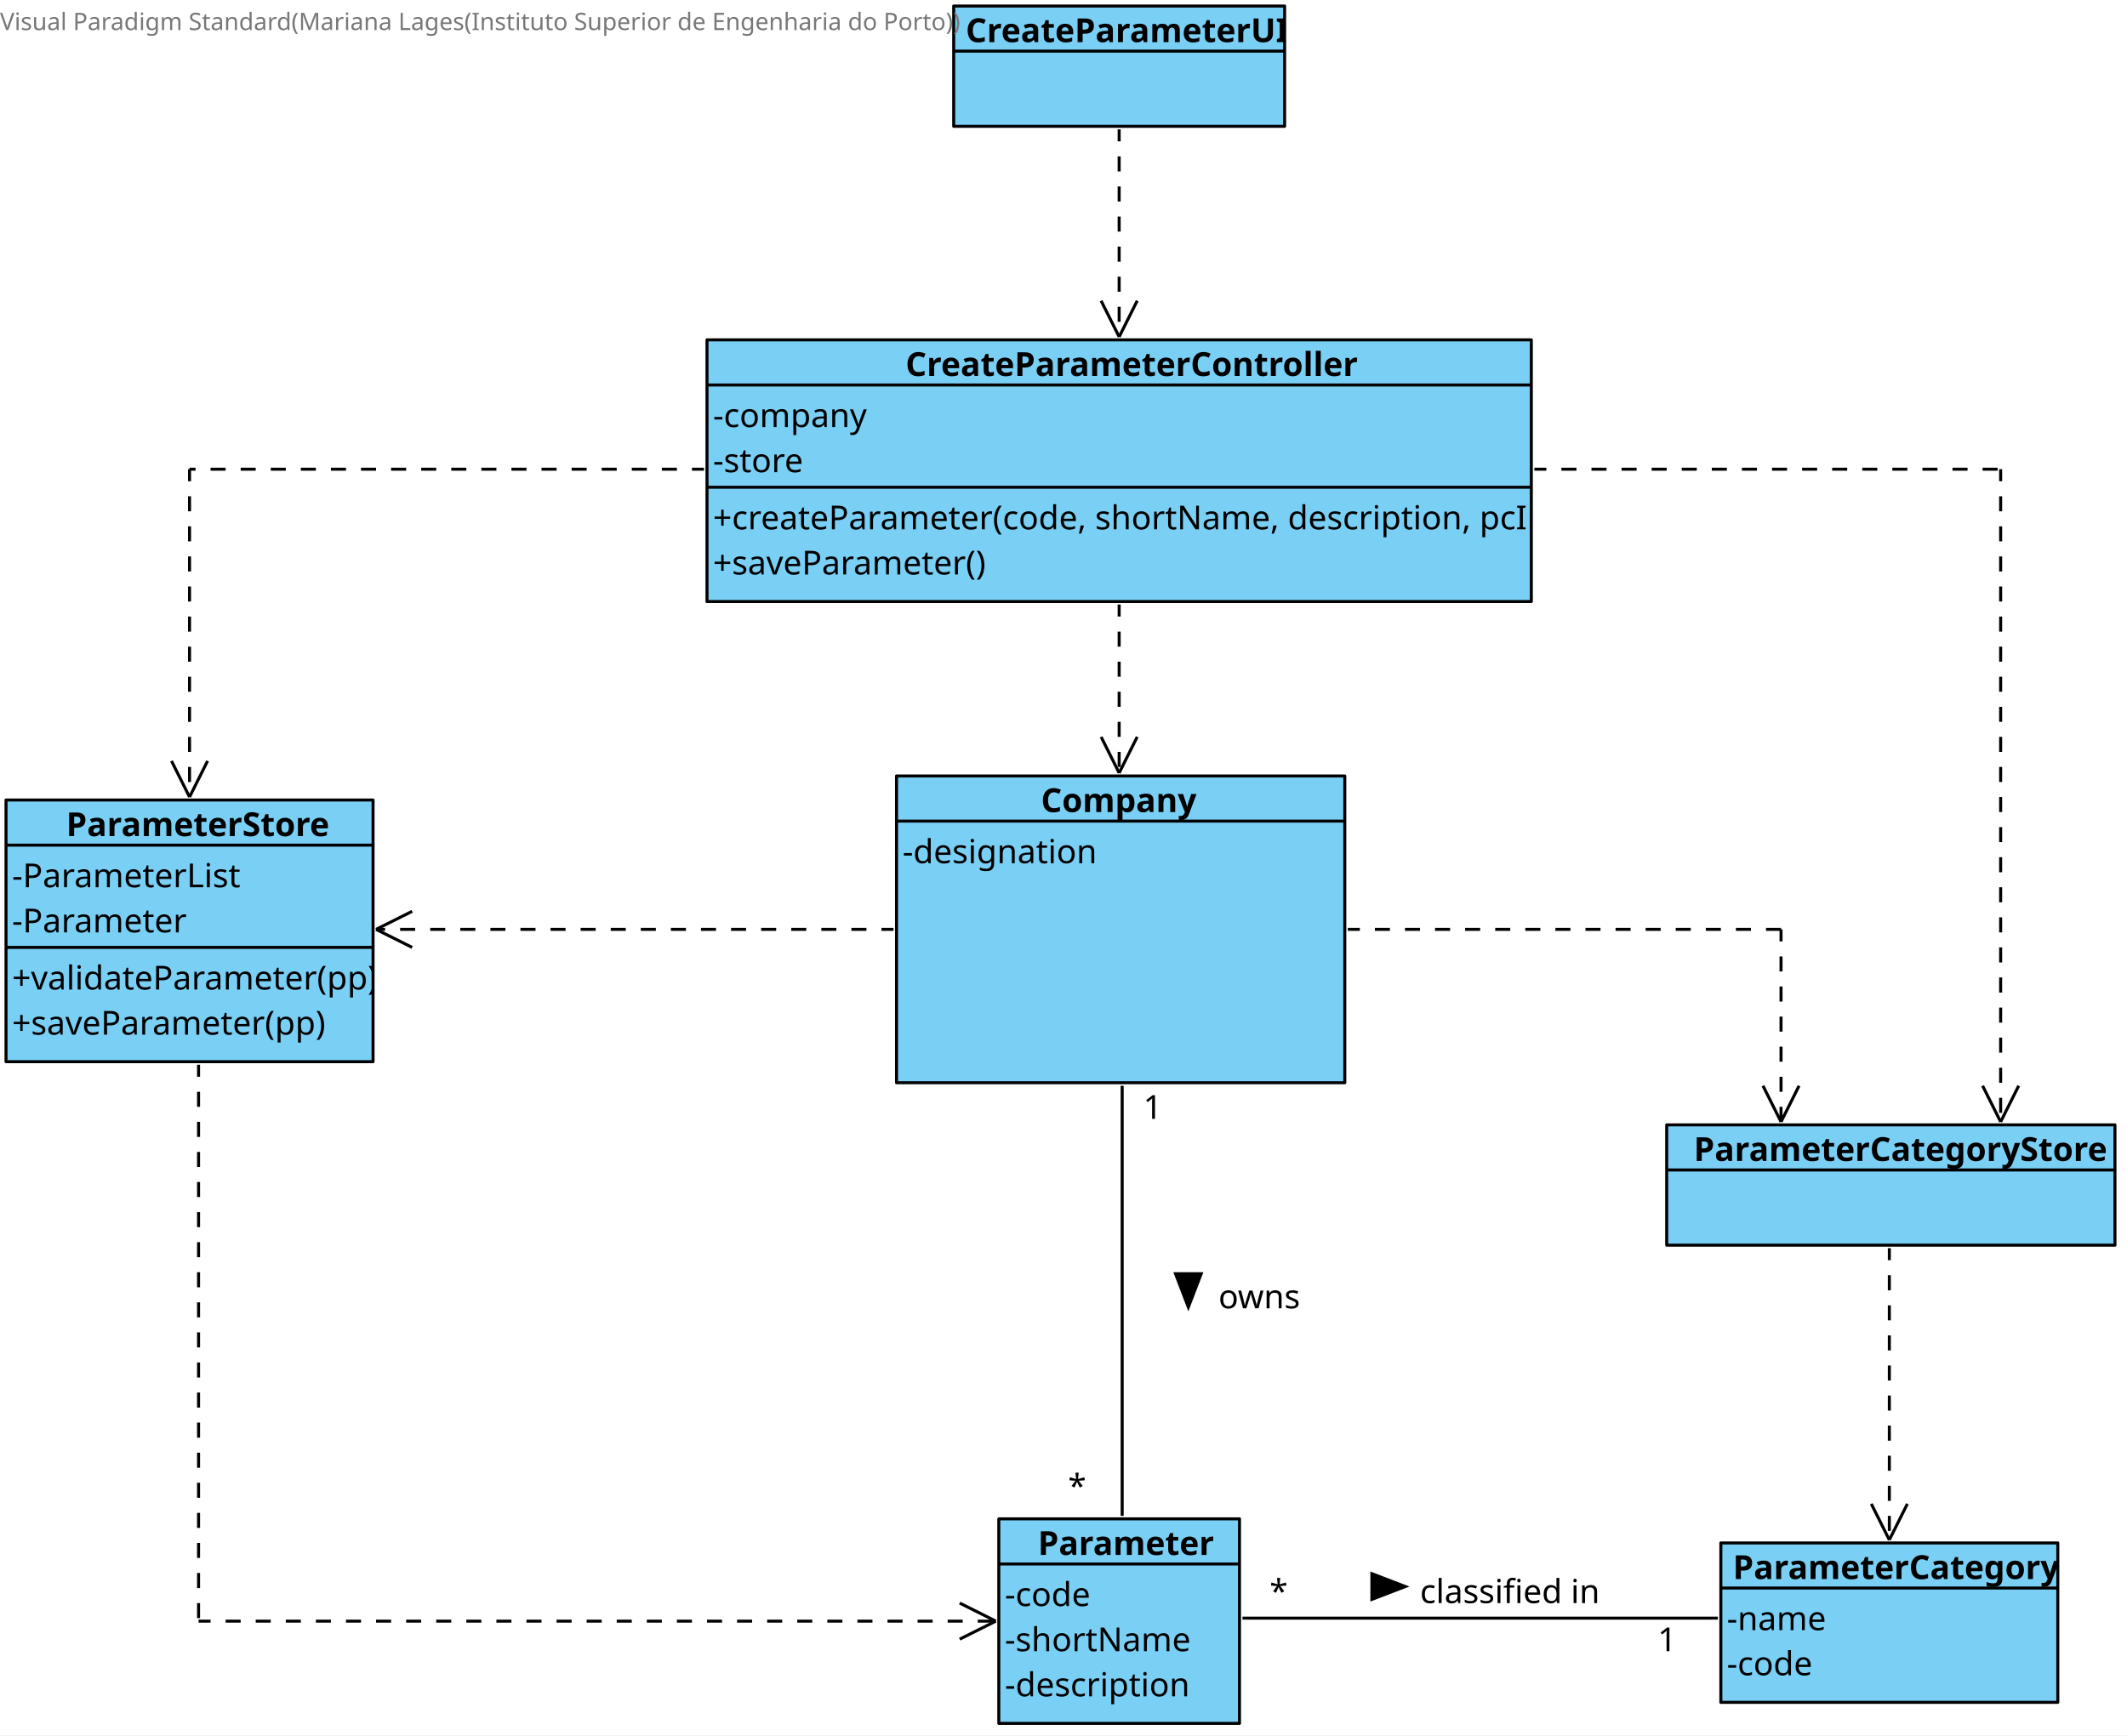
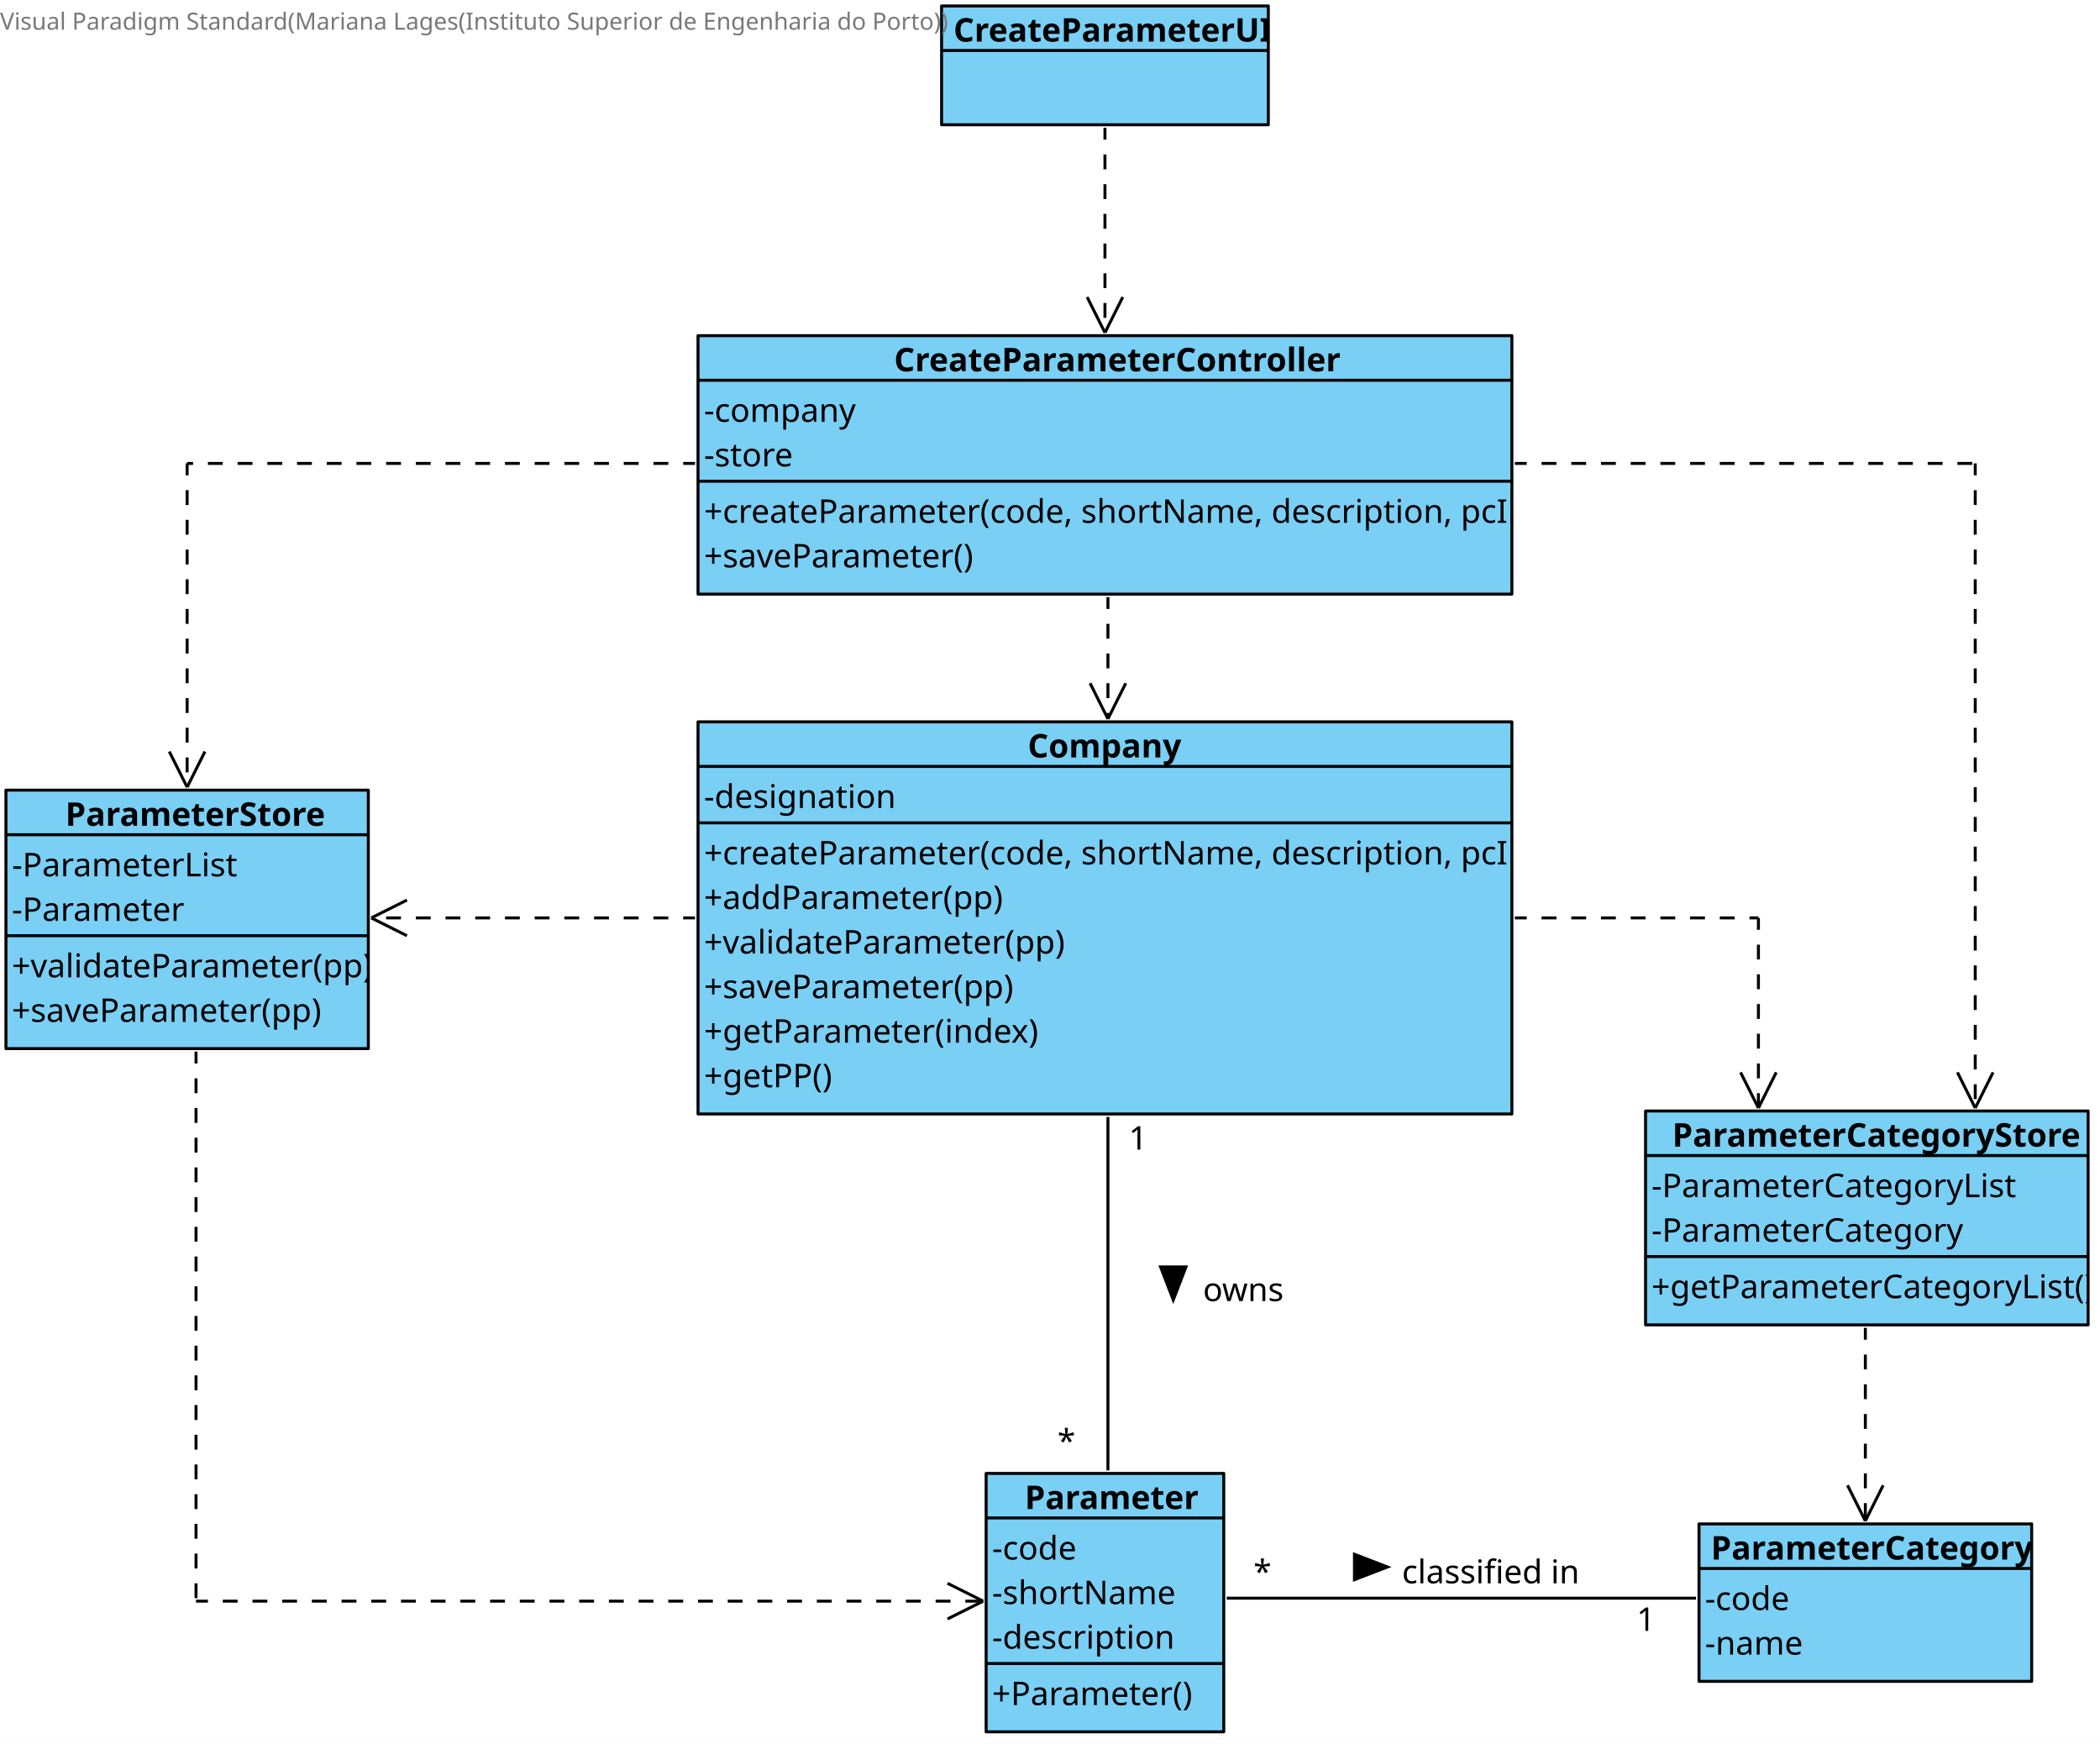
- <svg xmlns="http://www.w3.org/2000/svg" fill-opacity="0" color-rendering="auto" color-interpolation="auto" text-rendering="auto" stroke="rgb(0,0,0)" stroke-linecap="square" width="707" stroke-miterlimit="10" shape-rendering="auto" stroke-opacity="0" fill="rgb(0,0,0)" stroke-dasharray="none" font-weight="normal" stroke-width="1" height="577" font-family="'Dialog'" font-style="normal" stroke-linejoin="miter" font-size="12px" stroke-dashoffset="0" image-rendering="auto">
+ <svg xmlns="http://www.w3.org/2000/svg" fill-opacity="0" color-rendering="auto" color-interpolation="auto" text-rendering="auto" stroke="rgb(0,0,0)" stroke-linecap="square" width="707" stroke-miterlimit="10" shape-rendering="auto" stroke-opacity="0" fill="rgb(0,0,0)" stroke-dasharray="none" font-weight="normal" stroke-width="1" height="587" font-family="'Dialog'" font-style="normal" stroke-linejoin="miter" font-size="12px" stroke-dashoffset="0" image-rendering="auto">
  <defs id="genericDefs" />
  <g>
    <defs id="defs1">
      <clipPath clipPathUnits="userSpaceOnUse" id="clipPath1">
        <path d="M-7 -7 L121 -7 L121 51 L-7 51 L-7 -7 Z" />
      </clipPath>
      <clipPath clipPathUnits="userSpaceOnUse" id="clipPath2">
        <path d="M0 0 L0 25 L110 25 L110 0 Z" />
      </clipPath>
      <clipPath clipPathUnits="userSpaceOnUse" id="clipPath3">
        <path d="M0 0 L0 15 L110 15 L110 0 Z" />
      </clipPath>
      <clipPath clipPathUnits="userSpaceOnUse" id="clipPath4">
        <path d="M-7 -7 L285 -7 L285 98 L-7 98 L-7 -7 Z" />
      </clipPath>
      <clipPath clipPathUnits="userSpaceOnUse" id="clipPath5">
        <path d="M0 0 L0 72 L274 72 L274 0 Z" />
      </clipPath>
      <clipPath clipPathUnits="userSpaceOnUse" id="clipPath6">
        <path d="M0 0 L0 15 L274 15 L274 0 Z" />
      </clipPath>
      <clipPath clipPathUnits="userSpaceOnUse" id="clipPath7">
-         <path d="M-7 -7 L160 -7 L160 113 L-7 113 L-7 -7 Z" />
+         <path d="M-7 -7 L285 -7 L285 143 L-7 143 L-7 -7 Z" />
      </clipPath>
      <clipPath clipPathUnits="userSpaceOnUse" id="clipPath8">
-         <path d="M0 0 L0 87 L149 87 L149 0 Z" />
+         <path d="M0 0 L0 117 L274 117 L274 0 Z" />
      </clipPath>
      <clipPath clipPathUnits="userSpaceOnUse" id="clipPath9">
+         <path d="M-7 -7 L133 -7 L133 98 L-7 98 L-7 -7 Z" />
+       </clipPath>
+       <clipPath clipPathUnits="userSpaceOnUse" id="clipPath10">
+         <path d="M0 0 L0 72 L122 72 L122 0 Z" />
+       </clipPath>
+       <clipPath clipPathUnits="userSpaceOnUse" id="clipPath11">
+         <path d="M0 0 L0 15 L122 15 L122 0 Z" />
+       </clipPath>
+       <clipPath clipPathUnits="userSpaceOnUse" id="clipPath12">
+         <path d="M-7 -7 L160 -7 L160 83 L-7 83 L-7 -7 Z" />
+       </clipPath>
+       <clipPath clipPathUnits="userSpaceOnUse" id="clipPath13">
+         <path d="M0 0 L0 57 L149 57 L149 0 Z" />
+       </clipPath>
+       <clipPath clipPathUnits="userSpaceOnUse" id="clipPath14">
        <path d="M0 0 L0 15 L149 15 L149 0 Z" />
      </clipPath>
-       <clipPath clipPathUnits="userSpaceOnUse" id="clipPath10">
-         <path d="M-7 -7 L133 -7 L133 98 L-7 98 L-7 -7 Z" />
-       </clipPath>
-       <clipPath clipPathUnits="userSpaceOnUse" id="clipPath11">
-         <path d="M0 0 L0 72 L122 72 L122 0 Z" />
-       </clipPath>
-       <clipPath clipPathUnits="userSpaceOnUse" id="clipPath12">
-         <path d="M0 0 L0 15 L122 15 L122 0 Z" />
-       </clipPath>
-       <clipPath clipPathUnits="userSpaceOnUse" id="clipPath13">
-         <path d="M-7 -7 L160 -7 L160 51 L-7 51 L-7 -7 Z" />
-       </clipPath>
-       <clipPath clipPathUnits="userSpaceOnUse" id="clipPath14">
-         <path d="M0 0 L0 25 L149 25 L149 0 Z" />
-       </clipPath>
      <clipPath clipPathUnits="userSpaceOnUse" id="clipPath15">
-         <path d="M-7 -7 L91 -7 L91 79 L-7 79 L-7 -7 Z" />
+         <path d="M-7 -7 L91 -7 L91 98 L-7 98 L-7 -7 Z" />
      </clipPath>
      <clipPath clipPathUnits="userSpaceOnUse" id="clipPath16">
-         <path d="M0 0 L0 53 L80 53 L80 0 Z" />
+         <path d="M0 0 L0 72 L80 72 L80 0 Z" />
      </clipPath>
      <clipPath clipPathUnits="userSpaceOnUse" id="clipPath17">
        <path d="M0 0 L0 15 L80 15 L80 0 Z" />
      </clipPath>
      <clipPath clipPathUnits="userSpaceOnUse" id="clipPath18">
        <path d="M-7 -7 L123 -7 L123 64 L-7 64 L-7 -7 Z" />
      </clipPath>
      <clipPath clipPathUnits="userSpaceOnUse" id="clipPath19">
        <path d="M0 0 L0 38 L112 38 L112 0 Z" />
      </clipPath>
      <clipPath clipPathUnits="userSpaceOnUse" id="clipPath20">
        <path d="M0 0 L0 15 L112 15 L112 0 Z" />
      </clipPath>
      <clipPath clipPathUnits="userSpaceOnUse" id="clipPath21">
        <path d="M-7 -7 L38 -7 L38 26 L-7 26 L-7 -7 Z" />
      </clipPath>
      <clipPath clipPathUnits="userSpaceOnUse" id="clipPath22">
        <path d="M0 0 L0 15 L27 15 L27 0 Z" />
      </clipPath>
      <clipPath clipPathUnits="userSpaceOnUse" id="clipPath23">
        <path d="M-7 -7 L36 -7 L36 26 L-7 26 L-7 -7 Z" />
      </clipPath>
      <clipPath clipPathUnits="userSpaceOnUse" id="clipPath24">
        <path d="M0 0 L0 15 L25 15 L25 0 Z" />
      </clipPath>
      <clipPath clipPathUnits="userSpaceOnUse" id="clipPath25">
        <path d="M0 0 L104 0 L104 173 L0 173 L0 0 Z" />
      </clipPath>
      <clipPath clipPathUnits="userSpaceOnUse" id="clipPath26">
        <path d="M0 0 L0 173 L104 173 L104 0 Z" />
      </clipPath>
      <clipPath clipPathUnits="userSpaceOnUse" id="clipPath27">
-         <path d="M0 0 L104 0 L104 160 L0 160 L0 0 Z" />
+         <path d="M0 0 L104 0 L104 145 L0 145 L0 0 Z" />
      </clipPath>
      <clipPath clipPathUnits="userSpaceOnUse" id="clipPath28">
-         <path d="M0 0 L0 160 L104 160 L104 0 Z" />
+         <path d="M0 0 L0 145 L104 145 L104 0 Z" />
      </clipPath>
      <clipPath clipPathUnits="userSpaceOnUse" id="clipPath29">
-         <path d="M0 0 L248 0 L248 168 L0 168 L0 0 Z" />
+         <path d="M0 0 L186 0 L186 168 L0 168 L0 0 Z" />
      </clipPath>
      <clipPath clipPathUnits="userSpaceOnUse" id="clipPath30">
-         <path d="M0 0 L0 164 L43 164 L43 168 L248 168 L248 0 Z" />
+         <path d="M0 0 L0 168 L186 168 L186 0 Z" />
      </clipPath>
      <clipPath clipPathUnits="userSpaceOnUse" id="clipPath31">
-         <path d="M0 0 L104 0 L104 247 L0 247 L0 0 Z" />
+         <path d="M0 0 L104 0 L104 223 L0 223 L0 0 Z" />
      </clipPath>
      <clipPath clipPathUnits="userSpaceOnUse" id="clipPath32">
-         <path d="M0 0 L0 247 L104 247 L104 128 L54 128 L54 112 L104 112 L104 0 Z" />
+         <path d="M0 0 L0 223 L104 223 L104 116 L54 116 L54 100 L104 100 L104 0 Z" />
      </clipPath>
      <clipPath clipPathUnits="userSpaceOnUse" id="clipPath33">
        <path d="M0 0 L369 0 L369 289 L0 289 L0 0 Z" />
      </clipPath>
      <clipPath clipPathUnits="userSpaceOnUse" id="clipPath34">
-         <path d="M0 0 L0 289 L369 289 L369 135 L361 135 L361 119 L369 119 L369 0 Z" />
+         <path d="M0 0 L0 289 L369 289 L369 138 L361 138 L361 122 L369 122 L369 0 Z" />
      </clipPath>
      <clipPath clipPathUnits="userSpaceOnUse" id="clipPath35">
-         <path d="M0 0 L104 0 L104 201 L0 201 L0 0 Z" />
+         <path d="M0 0 L104 0 L104 169 L0 169 L0 0 Z" />
      </clipPath>
      <clipPath clipPathUnits="userSpaceOnUse" id="clipPath36">
-         <path d="M0 0 L0 201 L104 201 L104 0 Z" />
+         <path d="M0 0 L0 169 L104 169 L104 0 Z" />
      </clipPath>
      <clipPath clipPathUnits="userSpaceOnUse" id="clipPath37">
        <path d="M0 0 L275 0 L275 213 L0 213 L0 0 Z" />
      </clipPath>
      <clipPath clipPathUnits="userSpaceOnUse" id="clipPath38">
        <path d="M0 0 L0 213 L275 213 L275 0 Z" />
      </clipPath>
      <clipPath clipPathUnits="userSpaceOnUse" id="clipPath39">
-         <path d="M0 0 L276 0 L276 104 L0 104 L0 0 Z" />
+         <path d="M0 0 L213 0 L213 104 L0 104 L0 0 Z" />
      </clipPath>
      <clipPath clipPathUnits="userSpaceOnUse" id="clipPath40">
-         <path d="M0 0 L0 104 L276 104 L276 0 Z" />
+         <path d="M0 0 L0 104 L213 104 L213 0 Z" />
      </clipPath>
      <clipPath clipPathUnits="userSpaceOnUse" id="clipPath41">
        <path d="M0 0 L259 0 L259 321 L0 321 L0 0 Z" />
      </clipPath>
      <clipPath clipPathUnits="userSpaceOnUse" id="clipPath42">
        <path d="M0 0 L0 321 L259 321 L259 0 Z" />
      </clipPath>
      <clipPath clipPathUnits="userSpaceOnUse" id="clipPath43">
        <path d="M0 0 L262 0 L262 104 L0 104 L0 0 Z" />
      </clipPath>
      <clipPath clipPathUnits="userSpaceOnUse" id="clipPath44">
        <path d="M176 33 L176 49 L81 49 L81 33 ZM0 0 L0 104 L262 104 L262 0 Z" />
      </clipPath>
      <clipPath clipPathUnits="userSpaceOnUse" id="clipPath45">
        <path d="M-95 -16 L190 -16 L190 32 L-95 32 L-95 -16 Z" />
      </clipPath>
      <clipPath clipPathUnits="userSpaceOnUse" id="clipPath46">
        <path d="M-105 -16 L180 -16 L180 32 L-105 32 L-105 -16 Z" />
      </clipPath>
      <clipPath clipPathUnits="userSpaceOnUse" id="clipPath47">
        <path d="M-64 -16 L128 -16 L128 32 L-64 32 L-64 -16 Z" />
      </clipPath>
      <clipPath clipPathUnits="userSpaceOnUse" id="clipPath48">
        <path d="M-74 -16 L118 -16 L118 32 L-74 32 L-74 -16 Z" />
      </clipPath>
    </defs>
    <g fill="white" text-rendering="geometricPrecision" fill-opacity="1" stroke-opacity="1" stroke="white">
-       <rect x="0" width="707" height="577" y="0" stroke="none" />
+       <rect x="0" width="707" height="587" y="0" stroke="none" />
    </g>
    <g font-size="11px" transform="translate(317,2)" fill-opacity="1" fill="rgb(122,207,245)" text-rendering="geometricPrecision" image-rendering="optimizeQuality" font-family="sans-serif" stroke="rgb(122,207,245)" font-weight="bold" stroke-opacity="1">
      <rect x="0" width="110" height="40" y="0" clip-path="url(#clipPath1)" stroke="none" />
    </g>
    <g fill-opacity="1" text-rendering="geometricPrecision" stroke="black" stroke-linecap="butt" transform="translate(317,2)" stroke-miterlimit="0" stroke-opacity="1" fill="black" font-weight="bold" font-family="sans-serif" stroke-linejoin="round" font-size="11px" image-rendering="optimizeQuality">
      <rect fill="none" x="0" width="110" height="40" y="0" clip-path="url(#clipPath1)" />
      <line y2="15" fill="none" x1="0" clip-path="url(#clipPath1)" x2="110" y1="15" />
    </g>
    <g font-size="11px" transform="translate(317,2)" fill-opacity="1" fill="black" text-rendering="geometricPrecision" image-rendering="optimizeQuality" font-family="sans-serif" stroke="black" font-weight="bold" stroke-opacity="1">
      <text x="4" xml:space="preserve" y="12" clip-path="url(#clipPath3)" stroke="none">CreateParameterUI</text>
    </g>
    <g font-size="11px" transform="translate(235,113)" fill-opacity="1" fill="rgb(122,207,245)" text-rendering="geometricPrecision" image-rendering="optimizeQuality" font-family="sans-serif" stroke="rgb(122,207,245)" font-weight="bold" stroke-opacity="1">
      <rect x="0" width="274" height="87" y="0" clip-path="url(#clipPath4)" stroke="none" />
    </g>
    <g fill-opacity="1" text-rendering="geometricPrecision" stroke="black" stroke-linecap="butt" transform="translate(235,113)" stroke-miterlimit="0" stroke-opacity="1" fill="black" font-weight="bold" font-family="sans-serif" stroke-linejoin="round" font-size="11px" image-rendering="optimizeQuality">
      <rect fill="none" x="0" width="274" height="87" y="0" clip-path="url(#clipPath4)" />
      <line y2="15" fill="none" x1="0" clip-path="url(#clipPath4)" x2="274" y1="15" />
    </g>
    <g font-size="11px" transform="matrix(1,0,0,1,235,128)" fill-opacity="1" fill="black" text-rendering="geometricPrecision" image-rendering="optimizeQuality" font-family="sans-serif" stroke="black" stroke-opacity="1">
      <text x="2" xml:space="preserve" y="14" clip-path="url(#clipPath5)" stroke="none">-company</text>
    </g>
    <g font-size="11px" transform="matrix(1,0,0,1,235,128)" fill-opacity="1" fill="black" text-rendering="geometricPrecision" image-rendering="optimizeQuality" font-family="sans-serif" stroke="black" stroke-opacity="1">
      <text x="2" xml:space="preserve" y="29" clip-path="url(#clipPath5)" stroke="none">-store</text>
      <line stroke-linecap="butt" clip-path="url(#clipPath5)" fill="none" x1="0" x2="274" y1="34" y2="34" stroke-linejoin="bevel" stroke-miterlimit="0" />
    </g>
    <g font-size="11px" transform="matrix(1,0,0,1,235,128)" fill-opacity="1" fill="black" text-rendering="geometricPrecision" image-rendering="optimizeQuality" font-family="sans-serif" stroke="black" stroke-opacity="1">
      <text x="2" xml:space="preserve" y="48" clip-path="url(#clipPath5)" stroke="none">+createParameter(code, shortName, description, pcID)</text>
    </g>
    <g font-size="11px" transform="matrix(1,0,0,1,235,128)" fill-opacity="1" fill="black" text-rendering="geometricPrecision" image-rendering="optimizeQuality" font-family="sans-serif" stroke="black" stroke-opacity="1">
      <text x="2" xml:space="preserve" y="63" clip-path="url(#clipPath5)" stroke="none">+saveParameter()</text>
    </g>
    <g font-size="11px" transform="translate(235,113)" fill-opacity="1" fill="black" text-rendering="geometricPrecision" image-rendering="optimizeQuality" font-family="sans-serif" stroke="black" font-weight="bold" stroke-opacity="1">
      <text x="66" xml:space="preserve" y="12" clip-path="url(#clipPath6)" stroke="none">CreateParameterController</text>
    </g>
-     <g font-size="11px" transform="translate(298,258)" fill-opacity="1" fill="rgb(122,207,245)" text-rendering="geometricPrecision" image-rendering="optimizeQuality" font-family="sans-serif" stroke="rgb(122,207,245)" font-weight="bold" stroke-opacity="1">
-       <rect x="0" width="149" height="102" y="0" clip-path="url(#clipPath7)" stroke="none" />
-     </g>
-     <g fill-opacity="1" text-rendering="geometricPrecision" stroke="black" stroke-linecap="butt" transform="translate(298,258)" stroke-miterlimit="0" stroke-opacity="1" fill="black" font-weight="bold" font-family="sans-serif" stroke-linejoin="round" font-size="11px" image-rendering="optimizeQuality">
-       <rect fill="none" x="0" width="149" height="102" y="0" clip-path="url(#clipPath7)" />
-       <line y2="15" fill="none" x1="0" clip-path="url(#clipPath7)" x2="149" y1="15" />
-     </g>
-     <g font-size="11px" transform="matrix(1,0,0,1,298,273)" fill-opacity="1" fill="black" text-rendering="geometricPrecision" image-rendering="optimizeQuality" font-family="sans-serif" stroke="black" stroke-opacity="1">
+     <g font-size="11px" transform="translate(235,243)" fill-opacity="1" fill="rgb(122,207,245)" text-rendering="geometricPrecision" image-rendering="optimizeQuality" font-family="sans-serif" stroke="rgb(122,207,245)" font-weight="bold" stroke-opacity="1">
+       <rect x="0" width="274" height="132" y="0" clip-path="url(#clipPath7)" stroke="none" />
+     </g>
+     <g fill-opacity="1" text-rendering="geometricPrecision" stroke="black" stroke-linecap="butt" transform="translate(235,243)" stroke-miterlimit="0" stroke-opacity="1" fill="black" font-weight="bold" font-family="sans-serif" stroke-linejoin="round" font-size="11px" image-rendering="optimizeQuality">
+       <rect fill="none" x="0" width="274" height="132" y="0" clip-path="url(#clipPath7)" />
+       <line y2="15" fill="none" x1="0" clip-path="url(#clipPath7)" x2="274" y1="15" />
+     </g>
+     <g font-size="11px" transform="matrix(1,0,0,1,235,258)" fill-opacity="1" fill="black" text-rendering="geometricPrecision" image-rendering="optimizeQuality" font-family="sans-serif" stroke="black" stroke-opacity="1">
      <text x="2" xml:space="preserve" y="14" clip-path="url(#clipPath8)" stroke="none">-designation</text>
    </g>
-     <g font-size="11px" transform="translate(298,258)" fill-opacity="1" fill="black" text-rendering="geometricPrecision" image-rendering="optimizeQuality" font-family="sans-serif" stroke="black" font-weight="bold" stroke-opacity="1">
-       <text x="48" xml:space="preserve" y="12" clip-path="url(#clipPath9)" stroke="none">Company</text>
+     <g stroke-linecap="butt" font-size="11px" transform="matrix(1,0,0,1,235,258)" fill-opacity="1" fill="black" text-rendering="geometricPrecision" image-rendering="optimizeQuality" font-family="sans-serif" stroke-linejoin="bevel" stroke="black" stroke-opacity="1" stroke-miterlimit="0">
+       <line y2="19" fill="none" x1="0" clip-path="url(#clipPath8)" x2="274" y1="19" />
+     </g>
+     <g font-size="11px" transform="matrix(1,0,0,1,235,258)" fill-opacity="1" fill="black" text-rendering="geometricPrecision" image-rendering="optimizeQuality" font-family="sans-serif" stroke="black" stroke-opacity="1">
+       <text x="2" xml:space="preserve" y="33" clip-path="url(#clipPath8)" stroke="none">+createParameter(code, shortName, description, pcID)</text>
+     </g>
+     <g font-size="11px" transform="matrix(1,0,0,1,235,258)" fill-opacity="1" fill="black" text-rendering="geometricPrecision" image-rendering="optimizeQuality" font-family="sans-serif" stroke="black" stroke-opacity="1">
+       <text x="2" xml:space="preserve" y="48" clip-path="url(#clipPath8)" stroke="none">+addParameter(pp)</text>
+     </g>
+     <g font-size="11px" transform="matrix(1,0,0,1,235,258)" fill-opacity="1" fill="black" text-rendering="geometricPrecision" image-rendering="optimizeQuality" font-family="sans-serif" stroke="black" stroke-opacity="1">
+       <text x="2" xml:space="preserve" y="63" clip-path="url(#clipPath8)" stroke="none">+validateParameter(pp)</text>
+     </g>
+     <g font-size="11px" transform="matrix(1,0,0,1,235,258)" fill-opacity="1" fill="black" text-rendering="geometricPrecision" image-rendering="optimizeQuality" font-family="sans-serif" stroke="black" stroke-opacity="1">
+       <text x="2" xml:space="preserve" y="78" clip-path="url(#clipPath8)" stroke="none">+saveParameter(pp)</text>
+     </g>
+     <g font-size="11px" transform="matrix(1,0,0,1,235,258)" fill-opacity="1" fill="black" text-rendering="geometricPrecision" image-rendering="optimizeQuality" font-family="sans-serif" stroke="black" stroke-opacity="1">
+       <text x="2" xml:space="preserve" y="93" clip-path="url(#clipPath8)" stroke="none">+getParameter(index)</text>
+     </g>
+     <g font-size="11px" transform="matrix(1,0,0,1,235,258)" fill-opacity="1" fill="black" text-rendering="geometricPrecision" image-rendering="optimizeQuality" font-family="sans-serif" stroke="black" stroke-opacity="1">
+       <text x="2" xml:space="preserve" y="108" clip-path="url(#clipPath8)" stroke="none">+getPP()</text>
+     </g>
+     <g font-size="11px" transform="translate(235,243)" fill-opacity="1" fill="black" text-rendering="geometricPrecision" image-rendering="optimizeQuality" font-family="sans-serif" stroke="black" font-weight="bold" stroke-opacity="1">
+       <text x="111" xml:space="preserve" y="12" clip-path="url(#clipPath6)" stroke="none">Company</text>
    </g>
    <g font-size="11px" transform="translate(2,266)" fill-opacity="1" fill="rgb(122,207,245)" text-rendering="geometricPrecision" image-rendering="optimizeQuality" font-family="sans-serif" stroke="rgb(122,207,245)" font-weight="bold" stroke-opacity="1">
-       <rect x="0" width="122" height="87" y="0" clip-path="url(#clipPath10)" stroke="none" />
+       <rect x="0" width="122" height="87" y="0" clip-path="url(#clipPath9)" stroke="none" />
    </g>
    <g fill-opacity="1" text-rendering="geometricPrecision" stroke="black" stroke-linecap="butt" transform="translate(2,266)" stroke-miterlimit="0" stroke-opacity="1" fill="black" font-weight="bold" font-family="sans-serif" stroke-linejoin="round" font-size="11px" image-rendering="optimizeQuality">
-       <rect fill="none" x="0" width="122" height="87" y="0" clip-path="url(#clipPath10)" />
-       <line y2="15" fill="none" x1="0" clip-path="url(#clipPath10)" x2="122" y1="15" />
+       <rect fill="none" x="0" width="122" height="87" y="0" clip-path="url(#clipPath9)" />
+       <line y2="15" fill="none" x1="0" clip-path="url(#clipPath9)" x2="122" y1="15" />
    </g>
    <g font-size="11px" transform="matrix(1,0,0,1,2,281)" fill-opacity="1" fill="black" text-rendering="geometricPrecision" image-rendering="optimizeQuality" font-family="sans-serif" stroke="black" stroke-opacity="1">
-       <text x="2" xml:space="preserve" y="14" clip-path="url(#clipPath11)" stroke="none">-ParameterList</text>
+       <text x="2" xml:space="preserve" y="14" clip-path="url(#clipPath10)" stroke="none">-ParameterList</text>
    </g>
    <g font-size="11px" transform="matrix(1,0,0,1,2,281)" fill-opacity="1" fill="black" text-rendering="geometricPrecision" image-rendering="optimizeQuality" font-family="sans-serif" stroke="black" stroke-opacity="1">
-       <text x="2" xml:space="preserve" y="29" clip-path="url(#clipPath11)" stroke="none">-Parameter</text>
-       <line stroke-linecap="butt" clip-path="url(#clipPath11)" fill="none" x1="0" x2="122" y1="34" y2="34" stroke-linejoin="bevel" stroke-miterlimit="0" />
+       <text x="2" xml:space="preserve" y="29" clip-path="url(#clipPath10)" stroke="none">-Parameter</text>
+       <line stroke-linecap="butt" clip-path="url(#clipPath10)" fill="none" x1="0" x2="122" y1="34" y2="34" stroke-linejoin="bevel" stroke-miterlimit="0" />
    </g>
    <g font-size="11px" transform="matrix(1,0,0,1,2,281)" fill-opacity="1" fill="black" text-rendering="geometricPrecision" image-rendering="optimizeQuality" font-family="sans-serif" stroke="black" stroke-opacity="1">
-       <text x="2" xml:space="preserve" y="48" clip-path="url(#clipPath11)" stroke="none">+validateParameter(pp)</text>
+       <text x="2" xml:space="preserve" y="48" clip-path="url(#clipPath10)" stroke="none">+validateParameter(pp)</text>
    </g>
    <g font-size="11px" transform="matrix(1,0,0,1,2,281)" fill-opacity="1" fill="black" text-rendering="geometricPrecision" image-rendering="optimizeQuality" font-family="sans-serif" stroke="black" stroke-opacity="1">
-       <text x="2" xml:space="preserve" y="63" clip-path="url(#clipPath11)" stroke="none">+saveParameter(pp)</text>
+       <text x="2" xml:space="preserve" y="63" clip-path="url(#clipPath10)" stroke="none">+saveParameter(pp)</text>
    </g>
    <g font-size="11px" transform="translate(2,266)" fill-opacity="1" fill="black" text-rendering="geometricPrecision" image-rendering="optimizeQuality" font-family="sans-serif" stroke="black" font-weight="bold" stroke-opacity="1">
-       <text x="20" xml:space="preserve" y="12" clip-path="url(#clipPath12)" stroke="none">ParameterStore</text>
+       <text x="20" xml:space="preserve" y="12" clip-path="url(#clipPath11)" stroke="none">ParameterStore</text>
    </g>
    <g font-size="11px" transform="translate(554,374)" fill-opacity="1" fill="rgb(122,207,245)" text-rendering="geometricPrecision" image-rendering="optimizeQuality" font-family="sans-serif" stroke="rgb(122,207,245)" font-weight="bold" stroke-opacity="1">
-       <rect x="0" width="149" height="40" y="0" clip-path="url(#clipPath13)" stroke="none" />
+       <rect x="0" width="149" height="72" y="0" clip-path="url(#clipPath12)" stroke="none" />
    </g>
    <g fill-opacity="1" text-rendering="geometricPrecision" stroke="black" stroke-linecap="butt" transform="translate(554,374)" stroke-miterlimit="0" stroke-opacity="1" fill="black" font-weight="bold" font-family="sans-serif" stroke-linejoin="round" font-size="11px" image-rendering="optimizeQuality">
-       <rect fill="none" x="0" width="149" height="40" y="0" clip-path="url(#clipPath13)" />
-       <line y2="15" fill="none" x1="0" clip-path="url(#clipPath13)" x2="149" y1="15" />
+       <rect fill="none" x="0" width="149" height="72" y="0" clip-path="url(#clipPath12)" />
+       <line y2="15" fill="none" x1="0" clip-path="url(#clipPath12)" x2="149" y1="15" />
+     </g>
+     <g font-size="11px" transform="matrix(1,0,0,1,554,389)" fill-opacity="1" fill="black" text-rendering="geometricPrecision" image-rendering="optimizeQuality" font-family="sans-serif" stroke="black" stroke-opacity="1">
+       <text x="2" xml:space="preserve" y="14" clip-path="url(#clipPath13)" stroke="none">-ParameterCategoryList</text>
+     </g>
+     <g font-size="11px" transform="matrix(1,0,0,1,554,389)" fill-opacity="1" fill="black" text-rendering="geometricPrecision" image-rendering="optimizeQuality" font-family="sans-serif" stroke="black" stroke-opacity="1">
+       <text x="2" xml:space="preserve" y="29" clip-path="url(#clipPath13)" stroke="none">-ParameterCategory</text>
+       <line stroke-linecap="butt" clip-path="url(#clipPath13)" fill="none" x1="0" x2="149" y1="34" y2="34" stroke-linejoin="bevel" stroke-miterlimit="0" />
+     </g>
+     <g font-size="11px" transform="matrix(1,0,0,1,554,389)" fill-opacity="1" fill="black" text-rendering="geometricPrecision" image-rendering="optimizeQuality" font-family="sans-serif" stroke="black" stroke-opacity="1">
+       <text x="2" xml:space="preserve" y="48" clip-path="url(#clipPath13)" stroke="none">+getParameterCategoryList()</text>
    </g>
    <g font-size="11px" transform="translate(554,374)" fill-opacity="1" fill="black" text-rendering="geometricPrecision" image-rendering="optimizeQuality" font-family="sans-serif" stroke="black" font-weight="bold" stroke-opacity="1">
-       <text x="9" xml:space="preserve" y="12" clip-path="url(#clipPath9)" stroke="none">ParameterCategoryStore</text>
-     </g>
-     <g font-size="11px" transform="translate(332,505)" fill-opacity="1" fill="rgb(122,207,245)" text-rendering="geometricPrecision" image-rendering="optimizeQuality" font-family="sans-serif" stroke="rgb(122,207,245)" font-weight="bold" stroke-opacity="1">
-       <rect x="0" width="80" height="68" y="0" clip-path="url(#clipPath15)" stroke="none" />
-     </g>
-     <g fill-opacity="1" text-rendering="geometricPrecision" stroke="black" stroke-linecap="butt" transform="translate(332,505)" stroke-miterlimit="0" stroke-opacity="1" fill="black" font-weight="bold" font-family="sans-serif" stroke-linejoin="round" font-size="11px" image-rendering="optimizeQuality">
-       <rect fill="none" x="0" width="80" height="68" y="0" clip-path="url(#clipPath15)" />
+       <text x="9" xml:space="preserve" y="12" clip-path="url(#clipPath14)" stroke="none">ParameterCategoryStore</text>
+     </g>
+     <g font-size="11px" transform="translate(332,496)" fill-opacity="1" fill="rgb(122,207,245)" text-rendering="geometricPrecision" image-rendering="optimizeQuality" font-family="sans-serif" stroke="rgb(122,207,245)" font-weight="bold" stroke-opacity="1">
+       <rect x="0" width="80" height="87" y="0" clip-path="url(#clipPath15)" stroke="none" />
+     </g>
+     <g fill-opacity="1" text-rendering="geometricPrecision" stroke="black" stroke-linecap="butt" transform="translate(332,496)" stroke-miterlimit="0" stroke-opacity="1" fill="black" font-weight="bold" font-family="sans-serif" stroke-linejoin="round" font-size="11px" image-rendering="optimizeQuality">
+       <rect fill="none" x="0" width="80" height="87" y="0" clip-path="url(#clipPath15)" />
      <line y2="15" fill="none" x1="0" clip-path="url(#clipPath15)" x2="80" y1="15" />
    </g>
-     <g font-size="11px" transform="matrix(1,0,0,1,332,520)" fill-opacity="1" fill="black" text-rendering="geometricPrecision" image-rendering="optimizeQuality" font-family="sans-serif" stroke="black" stroke-opacity="1">
+     <g font-size="11px" transform="matrix(1,0,0,1,332,511)" fill-opacity="1" fill="black" text-rendering="geometricPrecision" image-rendering="optimizeQuality" font-family="sans-serif" stroke="black" stroke-opacity="1">
      <text x="2" xml:space="preserve" y="14" clip-path="url(#clipPath16)" stroke="none">-code</text>
    </g>
-     <g font-size="11px" transform="matrix(1,0,0,1,332,520)" fill-opacity="1" fill="black" text-rendering="geometricPrecision" image-rendering="optimizeQuality" font-family="sans-serif" stroke="black" stroke-opacity="1">
+     <g font-size="11px" transform="matrix(1,0,0,1,332,511)" fill-opacity="1" fill="black" text-rendering="geometricPrecision" image-rendering="optimizeQuality" font-family="sans-serif" stroke="black" stroke-opacity="1">
      <text x="2" xml:space="preserve" y="29" clip-path="url(#clipPath16)" stroke="none">-shortName</text>
    </g>
-     <g font-size="11px" transform="matrix(1,0,0,1,332,520)" fill-opacity="1" fill="black" text-rendering="geometricPrecision" image-rendering="optimizeQuality" font-family="sans-serif" stroke="black" stroke-opacity="1">
+     <g font-size="11px" transform="matrix(1,0,0,1,332,511)" fill-opacity="1" fill="black" text-rendering="geometricPrecision" image-rendering="optimizeQuality" font-family="sans-serif" stroke="black" stroke-opacity="1">
      <text x="2" xml:space="preserve" y="44" clip-path="url(#clipPath16)" stroke="none">-description</text>
-     </g>
-     <g font-size="11px" transform="translate(332,505)" fill-opacity="1" fill="black" text-rendering="geometricPrecision" image-rendering="optimizeQuality" font-family="sans-serif" stroke="black" font-weight="bold" stroke-opacity="1">
+       <line stroke-linecap="butt" clip-path="url(#clipPath16)" fill="none" x1="0" x2="80" y1="49" y2="49" stroke-linejoin="bevel" stroke-miterlimit="0" />
+     </g>
+     <g font-size="11px" transform="matrix(1,0,0,1,332,511)" fill-opacity="1" fill="black" text-rendering="geometricPrecision" image-rendering="optimizeQuality" font-family="sans-serif" stroke="black" stroke-opacity="1">
+       <text x="2" xml:space="preserve" y="63" clip-path="url(#clipPath16)" stroke="none">+Parameter()</text>
+     </g>
+     <g font-size="11px" transform="translate(332,496)" fill-opacity="1" fill="black" text-rendering="geometricPrecision" image-rendering="optimizeQuality" font-family="sans-serif" stroke="black" font-weight="bold" stroke-opacity="1">
      <text x="13" xml:space="preserve" y="12" clip-path="url(#clipPath17)" stroke="none">Parameter</text>
    </g>
    <g font-size="11px" transform="translate(572,513)" fill-opacity="1" fill="rgb(122,207,245)" text-rendering="geometricPrecision" image-rendering="optimizeQuality" font-family="sans-serif" stroke="rgb(122,207,245)" font-weight="bold" stroke-opacity="1">
      <rect x="0" width="112" height="53" y="0" clip-path="url(#clipPath18)" stroke="none" />
    </g>
    <g fill-opacity="1" text-rendering="geometricPrecision" stroke="black" stroke-linecap="butt" transform="translate(572,513)" stroke-miterlimit="0" stroke-opacity="1" fill="black" font-weight="bold" font-family="sans-serif" stroke-linejoin="round" font-size="11px" image-rendering="optimizeQuality">
      <rect fill="none" x="0" width="112" height="53" y="0" clip-path="url(#clipPath18)" />
      <line y2="15" fill="none" x1="0" clip-path="url(#clipPath18)" x2="112" y1="15" />
    </g>
    <g font-size="11px" transform="matrix(1,0,0,1,572,528)" fill-opacity="1" fill="black" text-rendering="geometricPrecision" image-rendering="optimizeQuality" font-family="sans-serif" stroke="black" stroke-opacity="1">
-       <text x="2" xml:space="preserve" y="14" clip-path="url(#clipPath19)" stroke="none">-name</text>
+       <text x="2" xml:space="preserve" y="14" clip-path="url(#clipPath19)" stroke="none">-code</text>
    </g>
    <g font-size="11px" transform="matrix(1,0,0,1,572,528)" fill-opacity="1" fill="black" text-rendering="geometricPrecision" image-rendering="optimizeQuality" font-family="sans-serif" stroke="black" stroke-opacity="1">
-       <text x="2" xml:space="preserve" y="29" clip-path="url(#clipPath19)" stroke="none">-code</text>
+       <text x="2" xml:space="preserve" y="29" clip-path="url(#clipPath19)" stroke="none">-name</text>
    </g>
    <g font-size="11px" transform="translate(572,513)" fill-opacity="1" fill="black" text-rendering="geometricPrecision" image-rendering="optimizeQuality" font-family="sans-serif" stroke="black" font-weight="bold" stroke-opacity="1">
      <text x="4" xml:space="preserve" y="12" clip-path="url(#clipPath20)" stroke="none">ParameterCategory</text>
    </g>
-     <g font-size="11px" transform="translate(370,360)" fill-opacity="1" fill="black" text-rendering="geometricPrecision" image-rendering="optimizeQuality" font-family="sans-serif" stroke="black" stroke-opacity="1">
+     <g font-size="11px" transform="translate(370,375)" fill-opacity="1" fill="black" text-rendering="geometricPrecision" image-rendering="optimizeQuality" font-family="sans-serif" stroke="black" stroke-opacity="1">
      <text x="10" xml:space="preserve" y="12" clip-path="url(#clipPath22)" stroke="none">1</text>
    </g>
-     <g font-size="11px" transform="translate(345,486)" fill-opacity="1" fill="black" text-rendering="geometricPrecision" image-rendering="optimizeQuality" font-family="sans-serif" stroke="black" stroke-opacity="1">
+     <g font-size="11px" transform="translate(346,477)" fill-opacity="1" fill="black" text-rendering="geometricPrecision" image-rendering="optimizeQuality" font-family="sans-serif" stroke="black" stroke-opacity="1">
      <text x="10" xml:space="preserve" y="12" clip-path="url(#clipPath24)" stroke="none">*</text>
    </g>
    <g font-size="11px" transform="translate(412,521)" fill-opacity="1" fill="black" text-rendering="geometricPrecision" image-rendering="optimizeQuality" font-family="sans-serif" stroke="black" stroke-opacity="1">
      <text x="10" xml:space="preserve" y="12" clip-path="url(#clipPath24)" stroke="none">*</text>
    </g>
    <g font-size="11px" transform="translate(541,537)" fill-opacity="1" fill="black" text-rendering="geometricPrecision" image-rendering="optimizeQuality" font-family="sans-serif" stroke="black" stroke-opacity="1">
      <text x="10" xml:space="preserve" y="12" clip-path="url(#clipPath22)" stroke="none">1</text>
    </g>
    <g fill-opacity="1" text-rendering="geometricPrecision" stroke="black" stroke-linecap="butt" transform="translate(322,-7)" stroke-opacity="1" fill="black" stroke-dasharray="5" font-family="sans-serif" stroke-linejoin="round" font-size="11px" stroke-dashoffset="1" image-rendering="optimizeQuality">
      <line y2="119" fill="none" x1="50" clip-path="url(#clipPath26)" x2="50" y1="50" />
      <line clip-path="url(#clipPath26)" stroke-dashoffset="0" fill="none" x1="50" x2="56" y1="119" y2="107" stroke-dasharray="none" />
      <line clip-path="url(#clipPath26)" stroke-dashoffset="0" fill="none" x1="50" x2="44" y1="119" y2="107" stroke-dasharray="none" />
    </g>
-     <g fill-opacity="1" text-rendering="geometricPrecision" stroke="black" stroke-linecap="butt" transform="translate(322,151)" stroke-opacity="1" fill="black" stroke-dasharray="5" font-family="sans-serif" stroke-linejoin="round" font-size="11px" stroke-dashoffset="1" image-rendering="optimizeQuality">
-       <line y2="106" fill="none" x1="50" clip-path="url(#clipPath28)" x2="50" y1="50" />
-       <line clip-path="url(#clipPath28)" stroke-dashoffset="0" fill="none" x1="50" x2="56" y1="106" y2="94" stroke-dasharray="none" />
-       <line clip-path="url(#clipPath28)" stroke-dashoffset="0" fill="none" x1="50" x2="44" y1="106" y2="94" stroke-dasharray="none" />
-     </g>
-     <g fill-opacity="1" text-rendering="geometricPrecision" stroke="black" stroke-linecap="butt" transform="translate(398,259)" stroke-opacity="1" fill="black" stroke-dasharray="5" font-family="sans-serif" stroke-linejoin="round" font-size="11px" stroke-dashoffset="1" image-rendering="optimizeQuality">
-       <line y2="50" fill="none" x1="50" clip-path="url(#clipPath30)" x2="194" y1="50" />
-       <line y2="114" fill="none" x1="194" clip-path="url(#clipPath30)" x2="194" y1="50" />
-       <line clip-path="url(#clipPath30)" stroke-dashoffset="0" fill="none" x1="194" x2="200" y1="114" y2="102" stroke-dasharray="none" />
-       <line clip-path="url(#clipPath30)" stroke-dashoffset="0" fill="none" x1="194" x2="188" y1="114" y2="102" stroke-dasharray="none" />
-     </g>
-     <g stroke-linecap="butt" font-size="11px" transform="translate(323,311)" fill-opacity="1" fill="black" text-rendering="geometricPrecision" image-rendering="optimizeQuality" font-family="sans-serif" stroke-linejoin="round" stroke="black" stroke-opacity="1">
-       <line y2="193" fill="none" x1="50" clip-path="url(#clipPath32)" x2="50" y1="50" />
+     <g fill-opacity="1" text-rendering="geometricPrecision" stroke="black" stroke-linecap="butt" transform="translate(323,151)" stroke-opacity="1" fill="black" stroke-dasharray="5" font-family="sans-serif" stroke-linejoin="round" font-size="11px" stroke-dashoffset="1" image-rendering="optimizeQuality">
+       <line y2="91" fill="none" x1="50" clip-path="url(#clipPath28)" x2="50" y1="50" />
+       <line clip-path="url(#clipPath28)" stroke-dashoffset="0" fill="none" x1="50" x2="56" y1="91" y2="79" stroke-dasharray="none" />
+       <line clip-path="url(#clipPath28)" stroke-dashoffset="0" fill="none" x1="50" x2="44" y1="91" y2="79" stroke-dasharray="none" />
+     </g>
+     <g fill-opacity="1" text-rendering="geometricPrecision" stroke="black" stroke-linecap="butt" transform="translate(460,259)" stroke-opacity="1" fill="black" stroke-dasharray="5" font-family="sans-serif" stroke-linejoin="round" font-size="11px" stroke-dashoffset="1" image-rendering="optimizeQuality">
+       <line y2="50" fill="none" x1="50" clip-path="url(#clipPath30)" x2="132" y1="50" />
+       <line y2="114" fill="none" x1="132" clip-path="url(#clipPath30)" x2="132" y1="50" />
+       <line clip-path="url(#clipPath30)" stroke-dashoffset="0" fill="none" x1="132" x2="138" y1="114" y2="102" stroke-dasharray="none" />
+       <line clip-path="url(#clipPath30)" stroke-dashoffset="0" fill="none" x1="132" x2="126" y1="114" y2="102" stroke-dasharray="none" />
+     </g>
+     <g stroke-linecap="butt" font-size="11px" transform="translate(323,326)" fill-opacity="1" fill="black" text-rendering="geometricPrecision" image-rendering="optimizeQuality" font-family="sans-serif" stroke-linejoin="round" stroke="black" stroke-opacity="1">
+       <line y2="169" fill="none" x1="50" clip-path="url(#clipPath32)" x2="50" y1="50" />
    </g>
    <g fill-opacity="1" text-rendering="geometricPrecision" stroke="black" stroke-linecap="butt" transform="translate(16,304)" stroke-opacity="1" fill="black" stroke-dasharray="5" font-family="sans-serif" stroke-linejoin="round" font-size="11px" stroke-dashoffset="1" image-rendering="optimizeQuality">
      <line y2="235" fill="none" x1="50" clip-path="url(#clipPath34)" x2="50" y1="50" />
      <line y2="235" fill="none" x1="50" clip-path="url(#clipPath34)" x2="315" y1="235" />
      <line clip-path="url(#clipPath34)" stroke-dashoffset="0" fill="none" x1="315" x2="303" y1="235" y2="229" stroke-dasharray="none" />
      <line clip-path="url(#clipPath34)" stroke-dashoffset="0" fill="none" x1="315" x2="303" y1="235" y2="241" stroke-dasharray="none" />
    </g>
-     <g fill-opacity="1" text-rendering="geometricPrecision" stroke="black" stroke-linecap="butt" transform="translate(578,365)" stroke-opacity="1" fill="black" stroke-dasharray="5" font-family="sans-serif" stroke-linejoin="round" font-size="11px" stroke-dashoffset="1" image-rendering="optimizeQuality">
-       <line y2="147" fill="none" x1="50" clip-path="url(#clipPath36)" x2="50" y1="50" />
-       <line clip-path="url(#clipPath36)" stroke-dashoffset="0" fill="none" x1="50" x2="56" y1="147" y2="135" stroke-dasharray="none" />
-       <line clip-path="url(#clipPath36)" stroke-dashoffset="0" fill="none" x1="50" x2="44" y1="147" y2="135" stroke-dasharray="none" />
+     <g fill-opacity="1" text-rendering="geometricPrecision" stroke="black" stroke-linecap="butt" transform="translate(578,397)" stroke-opacity="1" fill="black" stroke-dasharray="5" font-family="sans-serif" stroke-linejoin="round" font-size="11px" stroke-dashoffset="1" image-rendering="optimizeQuality">
+       <line y2="115" fill="none" x1="50" clip-path="url(#clipPath36)" x2="50" y1="50" />
+       <line clip-path="url(#clipPath36)" stroke-dashoffset="0" fill="none" x1="50" x2="56" y1="115" y2="103" stroke-dasharray="none" />
+       <line clip-path="url(#clipPath36)" stroke-dashoffset="0" fill="none" x1="50" x2="44" y1="115" y2="103" stroke-dasharray="none" />
    </g>
    <g fill-opacity="1" text-rendering="geometricPrecision" stroke="black" stroke-linecap="butt" transform="translate(13,106)" stroke-opacity="1" fill="black" stroke-dasharray="5" font-family="sans-serif" stroke-linejoin="round" font-size="11px" stroke-dashoffset="1" image-rendering="optimizeQuality">
      <line y2="50" fill="none" x1="221" clip-path="url(#clipPath38)" x2="50" y1="50" />
      <line y2="159" fill="none" x1="50" clip-path="url(#clipPath38)" x2="50" y1="50" />
      <line clip-path="url(#clipPath38)" stroke-dashoffset="0" fill="none" x1="50" x2="56" y1="159" y2="147" stroke-dasharray="none" />
      <line clip-path="url(#clipPath38)" stroke-dashoffset="0" fill="none" x1="50" x2="44" y1="159" y2="147" stroke-dasharray="none" />
    </g>
    <g fill-opacity="1" text-rendering="geometricPrecision" stroke="black" stroke-linecap="butt" transform="translate(75,259)" stroke-opacity="1" fill="black" stroke-dasharray="5" font-family="sans-serif" stroke-linejoin="round" font-size="11px" stroke-dashoffset="1" image-rendering="optimizeQuality">
-       <line y2="50" fill="none" x1="222" clip-path="url(#clipPath40)" x2="50" y1="50" />
+       <line y2="50" fill="none" x1="159" clip-path="url(#clipPath40)" x2="50" y1="50" />
      <line clip-path="url(#clipPath40)" stroke-dashoffset="0" fill="none" x1="50" x2="62" y1="50" y2="56" stroke-dasharray="none" />
      <line clip-path="url(#clipPath40)" stroke-dashoffset="0" fill="none" x1="50" x2="62" y1="50" y2="44" stroke-dasharray="none" />
    </g>
    <g fill-opacity="1" text-rendering="geometricPrecision" stroke="black" stroke-linecap="butt" transform="translate(460,106)" stroke-opacity="1" fill="black" stroke-dasharray="5" font-family="sans-serif" stroke-linejoin="round" font-size="11px" stroke-dashoffset="1" image-rendering="optimizeQuality">
      <line y2="50" fill="none" x1="50" clip-path="url(#clipPath42)" x2="205" y1="50" />
      <line y2="267" fill="none" x1="205" clip-path="url(#clipPath42)" x2="205" y1="50" />
      <line clip-path="url(#clipPath42)" stroke-dashoffset="0" fill="none" x1="205" x2="211" y1="267" y2="255" stroke-dasharray="none" />
      <line clip-path="url(#clipPath42)" stroke-dashoffset="0" fill="none" x1="205" x2="199" y1="267" y2="255" stroke-dasharray="none" />
    </g>
    <g stroke-linecap="butt" font-size="11px" transform="translate(363,488)" fill-opacity="1" fill="black" text-rendering="geometricPrecision" image-rendering="optimizeQuality" font-family="sans-serif" stroke-linejoin="round" stroke="black" stroke-opacity="1">
      <line y2="50" fill="none" x1="50" clip-path="url(#clipPath44)" x2="208" y1="50" />
    </g>
    <g font-size="11px" transform="translate(454,521)" fill-opacity="1" fill="black" text-rendering="geometricPrecision" image-rendering="optimizeQuality" font-family="sans-serif" stroke="black" stroke-opacity="1">
      <path d="M14.5 6.5 L1.5 11.5 L1.5 1.5 Z" stroke="none" clip-path="url(#clipPath46)" />
      <text x="28" xml:space="preserve" y="12" clip-path="url(#clipPath45)" transform="translate(-10,0)" stroke="none">classified in</text>
    </g>
-     <g font-size="11px" transform="translate(387,423)" fill-opacity="1" fill="black" text-rendering="geometricPrecision" image-rendering="optimizeQuality" font-family="sans-serif" stroke="black" stroke-opacity="1">
+     <g font-size="11px" transform="translate(387,426)" fill-opacity="1" fill="black" text-rendering="geometricPrecision" image-rendering="optimizeQuality" font-family="sans-serif" stroke="black" stroke-opacity="1">
      <path d="M8 13 L3 0 L13 0 Z" stroke="none" clip-path="url(#clipPath48)" />
      <text x="28" xml:space="preserve" y="12" clip-path="url(#clipPath47)" transform="translate(-10,0)" stroke="none">owns</text>
    </g>
    <g font-size="8px" fill-opacity="1" fill="rgb(120,120,120)" text-rendering="geometricPrecision" image-rendering="optimizeQuality" stroke="rgb(120,120,120)" stroke-opacity="1">
      <text x="0" xml:space="preserve" y="10" stroke="none">Visual Paradigm Standard(Mariana Lages(Instituto Superior de Engenharia do Porto))</text>
    </g>
  </g>
</svg>
